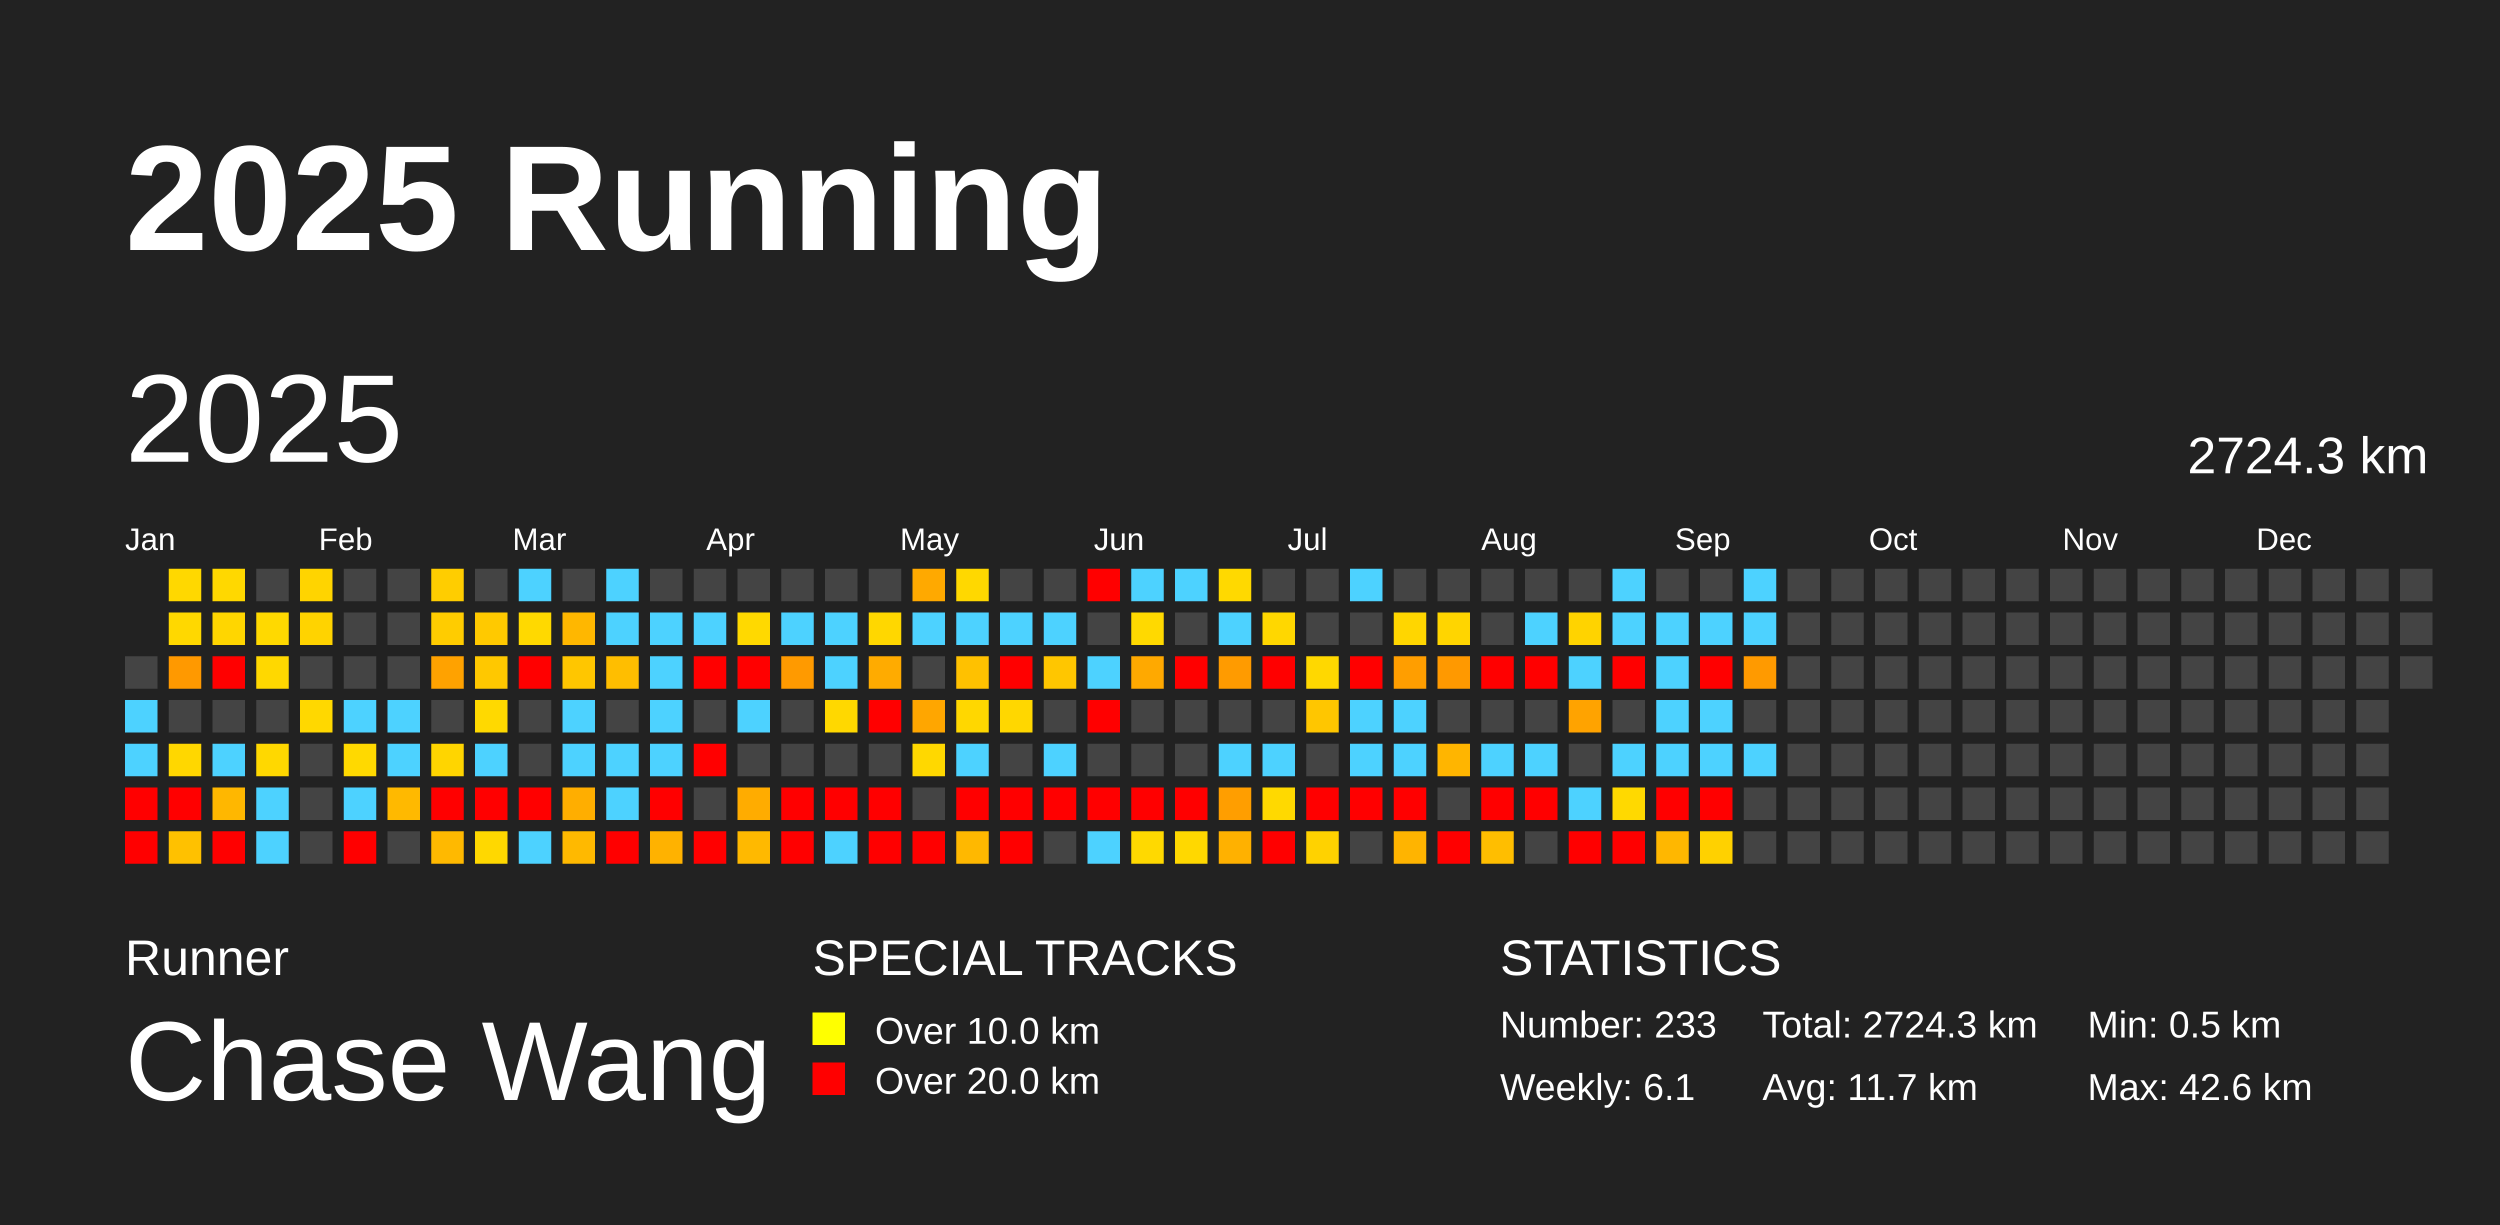
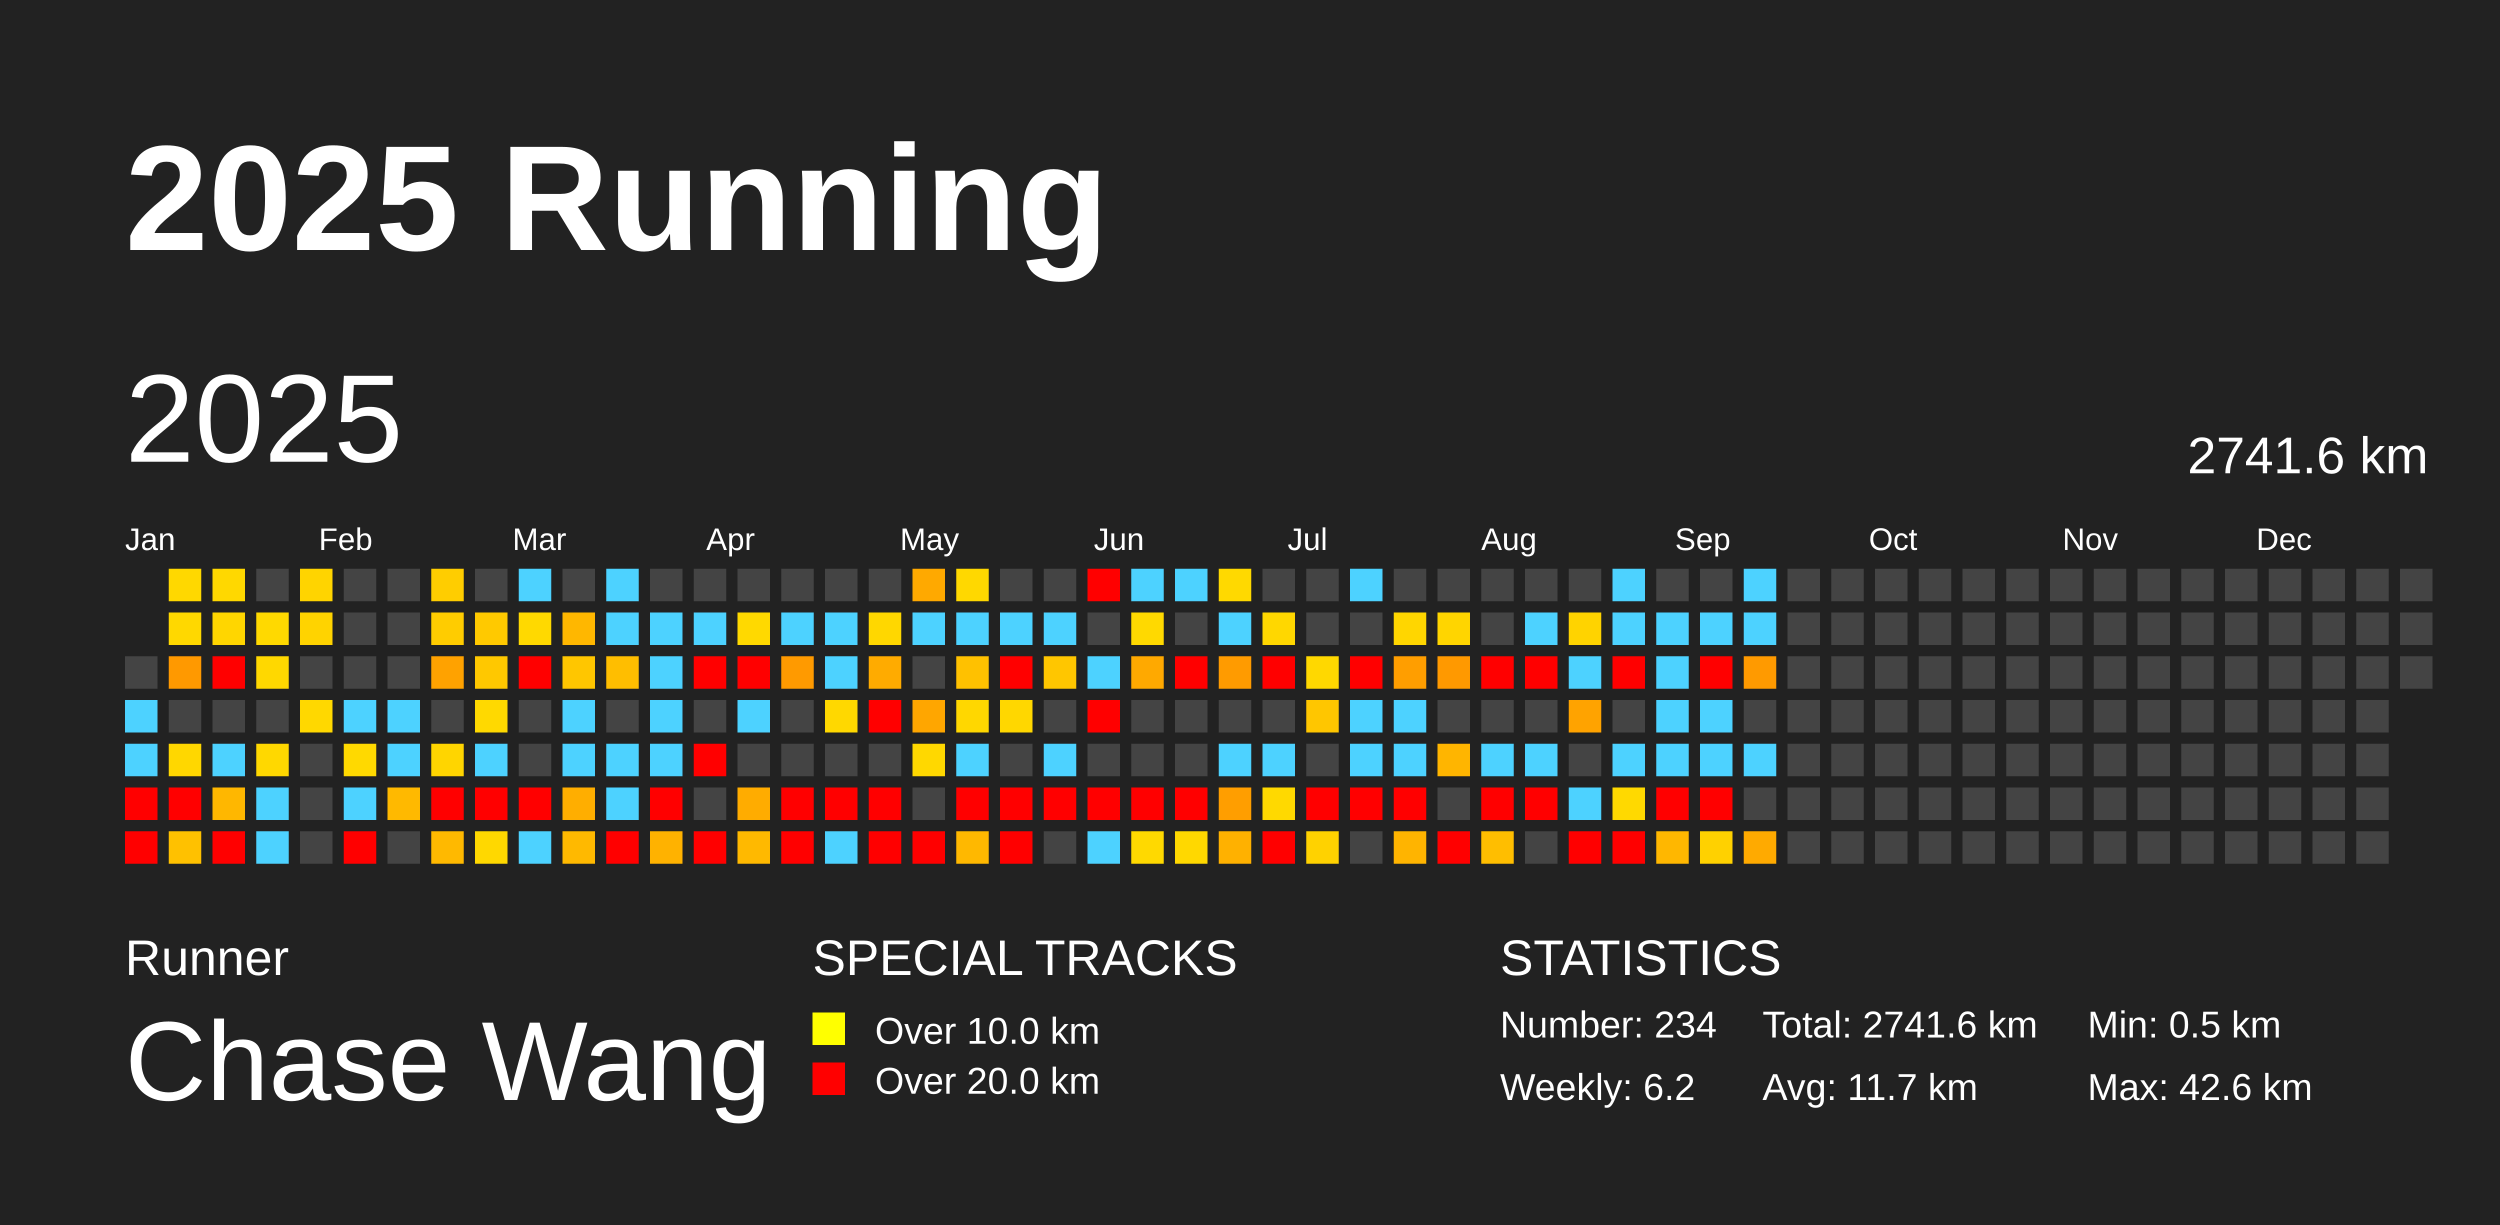
<svg xmlns="http://www.w3.org/2000/svg" baseProfile="full" height="98mm" version="1.1" viewBox="0,0,200,98" width="200mm">
  <defs />
  <rect fill="#222222" height="98" width="200" x="0" y="0" />
  <text fill="#FFFFFF" style="font-size:12px; font-family:Arial; font-weight:bold;" x="10" y="20">2025 Running</text>
  <text fill="#FFFFFF" style="font-size:4px; font-family:Arial" x="10" y="78">Runner</text>
  <text fill="#FFFFFF" style="font-size:9px; font-family:Arial" x="10" y="88">Chase Wang</text>
  <text fill="#FFFFFF" style="font-size:4px; font-family:Arial" x="65" y="78">SPECIAL TRACKS</text>
  <rect fill="yellow" height="2.6" width="2.6" x="65" y="81" />
  <text fill="#FFFFFF" style="font-size:3px; font-family:Arial" x="70" y="83.5">Over 10.0 km</text>
  <rect fill="red" height="2.6" width="2.6" x="65" y="85" />
  <text fill="#FFFFFF" style="font-size:3px; font-family:Arial" x="70" y="87.5">Over 20.0 km</text>
  <text fill="#FFFFFF" style="font-size:4px; font-family:Arial" x="120" y="78">STATISTICS</text>
-   <text fill="#FFFFFF" style="font-size:3px; font-family:Arial" x="120" y="83">Number: 233</text>
-   <text fill="#FFFFFF" style="font-size:3px; font-family:Arial" x="120" y="88">Weekly: 6.1</text>
-   <text fill="#FFFFFF" style="font-size:3px; font-family:Arial" x="141" y="83">Total: 2724.3 km</text>
+   <text fill="#FFFFFF" style="font-size:3px; font-family:Arial" x="120" y="83">Number: 234</text>
+   <text fill="#FFFFFF" style="font-size:3px; font-family:Arial" x="120" y="88">Weekly: 6.2</text>
+   <text fill="#FFFFFF" style="font-size:3px; font-family:Arial" x="141" y="83">Total: 2741.6 km</text>
  <text fill="#FFFFFF" style="font-size:3px; font-family:Arial" x="141" y="88">Avg: 11.7 km</text>
  <text fill="#FFFFFF" style="font-size:3px; font-family:Arial" x="167" y="83">Min: 0.5 km</text>
  <text fill="#FFFFFF" style="font-size:3px; font-family:Arial" x="167" y="88">Max: 42.6 km</text>
  <text dominant-baseline="hanging" fill="#FFFFFF" style="font-size:10.0px; font-family:Arial;" x="10" y="30">2025</text>
-   <text dominant-baseline="hanging" fill="#FFFFFF" style="font-size:4.125px; font-family:Arial;" x="175" y="35">2724.3 km</text>
+   <text dominant-baseline="hanging" fill="#FFFFFF" style="font-size:4.125px; font-family:Arial;" x="175" y="35">2741.6 km</text>
  <text fill="#FFFFFF" style="font-size:2.5px; font-family:Arial" x="10.0" y="44">Jan</text>
  <text fill="#FFFFFF" style="font-size:2.5px; font-family:Arial" x="25.5" y="44">Feb</text>
  <text fill="#FFFFFF" style="font-size:2.5px; font-family:Arial" x="41.0" y="44">Mar</text>
  <text fill="#FFFFFF" style="font-size:2.5px; font-family:Arial" x="56.5" y="44">Apr</text>
  <text fill="#FFFFFF" style="font-size:2.5px; font-family:Arial" x="72.0" y="44">May</text>
  <text fill="#FFFFFF" style="font-size:2.5px; font-family:Arial" x="87.5" y="44">Jun</text>
  <text fill="#FFFFFF" style="font-size:2.5px; font-family:Arial" x="103.0" y="44">Jul</text>
  <text fill="#FFFFFF" style="font-size:2.5px; font-family:Arial" x="118.5" y="44">Aug</text>
  <text fill="#FFFFFF" style="font-size:2.5px; font-family:Arial" x="134.0" y="44">Sep</text>
  <text fill="#FFFFFF" style="font-size:2.5px; font-family:Arial" x="149.5" y="44">Oct</text>
  <text fill="#FFFFFF" style="font-size:2.5px; font-family:Arial" x="165.0" y="44">Nov</text>
  <text fill="#FFFFFF" style="font-size:2.5px; font-family:Arial" x="180.5" y="44">Dec</text>
  <rect fill="#444444" height="2.6" width="2.6" x="10.0" y="52.5" />
  <rect fill="#4dd2ff" height="2.6" width="2.6" x="10.0" y="56.0" />
  <rect fill="#4dd2ff" height="2.6" width="2.6" x="10.0" y="59.5" />
  <rect fill="red" height="2.6" width="2.6" x="10.0" y="63.0" />
  <rect fill="red" height="2.6" width="2.6" x="10.0" y="66.5" />
  <rect fill="#ffd800" height="2.6" width="2.6" x="13.5" y="45.5" />
  <rect fill="#ffd800" height="2.6" width="2.6" x="13.5" y="49.0" />
  <rect fill="#ff9900" height="2.6" width="2.6" x="13.5" y="52.5" />
  <rect fill="#444444" height="2.6" width="2.6" x="13.5" y="56.0" />
  <rect fill="#ffd700" height="2.6" width="2.6" x="13.5" y="59.5" />
  <rect fill="red" height="2.6" width="2.6" x="13.5" y="63.0" />
  <rect fill="#ffc100" height="2.6" width="2.6" x="13.5" y="66.5" />
  <rect fill="#ffd800" height="2.6" width="2.6" x="17.0" y="45.5" />
  <rect fill="#ffd600" height="2.6" width="2.6" x="17.0" y="49.0" />
  <rect fill="red" height="2.6" width="2.6" x="17.0" y="52.5" />
  <rect fill="#444444" height="2.6" width="2.6" x="17.0" y="56.0" />
  <rect fill="#4dd2ff" height="2.6" width="2.6" x="17.0" y="59.5" />
  <rect fill="#ffb700" height="2.6" width="2.6" x="17.0" y="63.0" />
  <rect fill="red" height="2.6" width="2.6" x="17.0" y="66.5" />
  <rect fill="#444444" height="2.6" width="2.6" x="20.5" y="45.5" />
  <rect fill="#ffd900" height="2.6" width="2.6" x="20.5" y="49.0" />
  <rect fill="#ffd800" height="2.6" width="2.6" x="20.5" y="52.5" />
  <rect fill="#444444" height="2.6" width="2.6" x="20.5" y="56.0" />
  <rect fill="#ffd800" height="2.6" width="2.6" x="20.5" y="59.5" />
  <rect fill="#4dd2ff" height="2.6" width="2.6" x="20.5" y="63.0" />
  <rect fill="#4dd2ff" height="2.6" width="2.6" x="20.5" y="66.5" />
  <rect fill="#ffd400" height="2.6" width="2.6" x="24.0" y="45.5" />
  <rect fill="#ffd300" height="2.6" width="2.6" x="24.0" y="49.0" />
  <rect fill="#444444" height="2.6" width="2.6" x="24.0" y="52.5" />
  <rect fill="#ffd800" height="2.6" width="2.6" x="24.0" y="56.0" />
  <rect fill="#444444" height="2.6" width="2.6" x="24.0" y="59.5" />
  <rect fill="#444444" height="2.6" width="2.6" x="24.0" y="63.0" />
  <rect fill="#444444" height="2.6" width="2.6" x="24.0" y="66.5" />
  <rect fill="#444444" height="2.6" width="2.6" x="27.5" y="45.5" />
  <rect fill="#444444" height="2.6" width="2.6" x="27.5" y="49.0" />
  <rect fill="#444444" height="2.6" width="2.6" x="27.5" y="52.5" />
  <rect fill="#4dd2ff" height="2.6" width="2.6" x="27.5" y="56.0" />
  <rect fill="#ffd900" height="2.6" width="2.6" x="27.5" y="59.5" />
  <rect fill="#4dd2ff" height="2.6" width="2.6" x="27.5" y="63.0" />
  <rect fill="red" height="2.6" width="2.6" x="27.5" y="66.5" />
  <rect fill="#444444" height="2.6" width="2.6" x="31.0" y="45.5" />
  <rect fill="#444444" height="2.6" width="2.6" x="31.0" y="49.0" />
  <rect fill="#444444" height="2.6" width="2.6" x="31.0" y="52.5" />
  <rect fill="#4dd2ff" height="2.6" width="2.6" x="31.0" y="56.0" />
  <rect fill="#4dd2ff" height="2.6" width="2.6" x="31.0" y="59.5" />
  <rect fill="#ffb900" height="2.6" width="2.6" x="31.0" y="63.0" />
  <rect fill="#444444" height="2.6" width="2.6" x="31.0" y="66.5" />
  <rect fill="#ffcd00" height="2.6" width="2.6" x="34.5" y="45.5" />
  <rect fill="#ffcc00" height="2.6" width="2.6" x="34.5" y="49.0" />
  <rect fill="#ffa200" height="2.6" width="2.6" x="34.5" y="52.5" />
  <rect fill="#444444" height="2.6" width="2.6" x="34.5" y="56.0" />
  <rect fill="#ffd500" height="2.6" width="2.6" x="34.5" y="59.5" />
  <rect fill="red" height="2.6" width="2.6" x="34.5" y="63.0" />
  <rect fill="#ffb900" height="2.6" width="2.6" x="34.5" y="66.5" />
  <rect fill="#444444" height="2.6" width="2.6" x="38.0" y="45.5" />
  <rect fill="#ffc900" height="2.6" width="2.6" x="38.0" y="49.0" />
  <rect fill="#ffc800" height="2.6" width="2.6" x="38.0" y="52.5" />
  <rect fill="#ffd900" height="2.6" width="2.6" x="38.0" y="56.0" />
  <rect fill="#4dd2ff" height="2.6" width="2.6" x="38.0" y="59.5" />
  <rect fill="red" height="2.6" width="2.6" x="38.0" y="63.0" />
  <rect fill="#ffd800" height="2.6" width="2.6" x="38.0" y="66.5" />
  <rect fill="#4dd2ff" height="2.6" width="2.6" x="41.5" y="45.5" />
  <rect fill="#ffd900" height="2.6" width="2.6" x="41.5" y="49.0" />
  <rect fill="red" height="2.6" width="2.6" x="41.5" y="52.5" />
  <rect fill="#444444" height="2.6" width="2.6" x="41.5" y="56.0" />
  <rect fill="#444444" height="2.6" width="2.6" x="41.5" y="59.5" />
  <rect fill="red" height="2.6" width="2.6" x="41.5" y="63.0" />
  <rect fill="#4dd2ff" height="2.6" width="2.6" x="41.5" y="66.5" />
  <rect fill="#444444" height="2.6" width="2.6" x="45.0" y="45.5" />
  <rect fill="#ffb700" height="2.6" width="2.6" x="45.0" y="49.0" />
  <rect fill="#ffc600" height="2.6" width="2.6" x="45.0" y="52.5" />
  <rect fill="#4dd2ff" height="2.6" width="2.6" x="45.0" y="56.0" />
  <rect fill="#4dd2ff" height="2.6" width="2.6" x="45.0" y="59.5" />
  <rect fill="#ffae00" height="2.6" width="2.6" x="45.0" y="63.0" />
  <rect fill="#ffb900" height="2.6" width="2.6" x="45.0" y="66.5" />
  <rect fill="#4dd2ff" height="2.6" width="2.6" x="48.5" y="45.5" />
  <rect fill="#4dd2ff" height="2.6" width="2.6" x="48.5" y="49.0" />
  <rect fill="#ffbe00" height="2.6" width="2.6" x="48.5" y="52.5" />
  <rect fill="#444444" height="2.6" width="2.6" x="48.5" y="56.0" />
  <rect fill="#4dd2ff" height="2.6" width="2.6" x="48.5" y="59.5" />
  <rect fill="#4dd2ff" height="2.6" width="2.6" x="48.5" y="63.0" />
  <rect fill="red" height="2.6" width="2.6" x="48.5" y="66.5" />
  <rect fill="#444444" height="2.6" width="2.6" x="52.0" y="45.5" />
  <rect fill="#4dd2ff" height="2.6" width="2.6" x="52.0" y="49.0" />
  <rect fill="#4dd2ff" height="2.6" width="2.6" x="52.0" y="52.5" />
  <rect fill="#4dd2ff" height="2.6" width="2.6" x="52.0" y="56.0" />
  <rect fill="#4dd2ff" height="2.6" width="2.6" x="52.0" y="59.5" />
  <rect fill="red" height="2.6" width="2.6" x="52.0" y="63.0" />
  <rect fill="#ffb200" height="2.6" width="2.6" x="52.0" y="66.5" />
  <rect fill="#444444" height="2.6" width="2.6" x="55.5" y="45.5" />
  <rect fill="#4dd2ff" height="2.6" width="2.6" x="55.5" y="49.0" />
  <rect fill="red" height="2.6" width="2.6" x="55.5" y="52.5" />
  <rect fill="#444444" height="2.6" width="2.6" x="55.5" y="56.0" />
  <rect fill="red" height="2.6" width="2.6" x="55.5" y="59.5" />
  <rect fill="#444444" height="2.6" width="2.6" x="55.5" y="63.0" />
  <rect fill="red" height="2.6" width="2.6" x="55.5" y="66.5" />
  <rect fill="#444444" height="2.6" width="2.6" x="59.0" y="45.5" />
  <rect fill="#ffd900" height="2.6" width="2.6" x="59.0" y="49.0" />
  <rect fill="red" height="2.6" width="2.6" x="59.0" y="52.5" />
  <rect fill="#4dd2ff" height="2.6" width="2.6" x="59.0" y="56.0" />
  <rect fill="#444444" height="2.6" width="2.6" x="59.0" y="59.5" />
  <rect fill="#ffac00" height="2.6" width="2.6" x="59.0" y="63.0" />
  <rect fill="#ffb900" height="2.6" width="2.6" x="59.0" y="66.5" />
  <rect fill="#444444" height="2.6" width="2.6" x="62.5" y="45.5" />
  <rect fill="#4dd2ff" height="2.6" width="2.6" x="62.5" y="49.0" />
  <rect fill="#ff9a00" height="2.6" width="2.6" x="62.5" y="52.5" />
  <rect fill="#444444" height="2.6" width="2.6" x="62.5" y="56.0" />
  <rect fill="#444444" height="2.6" width="2.6" x="62.5" y="59.5" />
  <rect fill="red" height="2.6" width="2.6" x="62.5" y="63.0" />
  <rect fill="red" height="2.6" width="2.6" x="62.5" y="66.5" />
  <rect fill="#444444" height="2.6" width="2.6" x="66.0" y="45.5" />
  <rect fill="#4dd2ff" height="2.6" width="2.6" x="66.0" y="49.0" />
  <rect fill="#4dd2ff" height="2.6" width="2.6" x="66.0" y="52.5" />
  <rect fill="#ffd800" height="2.6" width="2.6" x="66.0" y="56.0" />
  <rect fill="#444444" height="2.6" width="2.6" x="66.0" y="59.5" />
  <rect fill="red" height="2.6" width="2.6" x="66.0" y="63.0" />
  <rect fill="#4dd2ff" height="2.6" width="2.6" x="66.0" y="66.5" />
  <rect fill="#444444" height="2.6" width="2.6" x="69.5" y="45.5" />
  <rect fill="#ffd700" height="2.6" width="2.6" x="69.5" y="49.0" />
  <rect fill="#ffab00" height="2.6" width="2.6" x="69.5" y="52.5" />
  <rect fill="red" height="2.6" width="2.6" x="69.5" y="56.0" />
  <rect fill="#444444" height="2.6" width="2.6" x="69.5" y="59.5" />
  <rect fill="red" height="2.6" width="2.6" x="69.5" y="63.0" />
  <rect fill="red" height="2.6" width="2.6" x="69.5" y="66.5" />
  <rect fill="#ffa900" height="2.6" width="2.6" x="73.0" y="45.5" />
  <rect fill="#4dd2ff" height="2.6" width="2.6" x="73.0" y="49.0" />
  <rect fill="#444444" height="2.6" width="2.6" x="73.0" y="52.5" />
  <rect fill="#ffa600" height="2.6" width="2.6" x="73.0" y="56.0" />
  <rect fill="#ffd800" height="2.6" width="2.6" x="73.0" y="59.5" />
  <rect fill="#444444" height="2.6" width="2.6" x="73.0" y="63.0" />
  <rect fill="red" height="2.6" width="2.6" x="73.0" y="66.5" />
  <rect fill="#ffd800" height="2.6" width="2.6" x="76.5" y="45.5" />
  <rect fill="#4dd2ff" height="2.6" width="2.6" x="76.5" y="49.0" />
  <rect fill="#ffc100" height="2.6" width="2.6" x="76.5" y="52.5" />
  <rect fill="#ffd700" height="2.6" width="2.6" x="76.5" y="56.0" />
  <rect fill="#4dd2ff" height="2.6" width="2.6" x="76.5" y="59.5" />
  <rect fill="red" height="2.6" width="2.6" x="76.5" y="63.0" />
  <rect fill="#ffb800" height="2.6" width="2.6" x="76.5" y="66.5" />
  <rect fill="#444444" height="2.6" width="2.6" x="80.0" y="45.5" />
  <rect fill="#4dd2ff" height="2.6" width="2.6" x="80.0" y="49.0" />
  <rect fill="red" height="2.6" width="2.6" x="80.0" y="52.5" />
  <rect fill="#ffd700" height="2.6" width="2.6" x="80.0" y="56.0" />
  <rect fill="#444444" height="2.6" width="2.6" x="80.0" y="59.5" />
  <rect fill="red" height="2.6" width="2.6" x="80.0" y="63.0" />
  <rect fill="red" height="2.6" width="2.6" x="80.0" y="66.5" />
  <rect fill="#444444" height="2.6" width="2.6" x="83.5" y="45.5" />
  <rect fill="#4dd2ff" height="2.6" width="2.6" x="83.5" y="49.0" />
  <rect fill="#ffc600" height="2.6" width="2.6" x="83.5" y="52.5" />
  <rect fill="#444444" height="2.6" width="2.6" x="83.5" y="56.0" />
  <rect fill="#4dd2ff" height="2.6" width="2.6" x="83.5" y="59.5" />
  <rect fill="red" height="2.6" width="2.6" x="83.5" y="63.0" />
  <rect fill="#444444" height="2.6" width="2.6" x="83.5" y="66.5" />
  <rect fill="red" height="2.6" width="2.6" x="87.0" y="45.5" />
  <rect fill="#444444" height="2.6" width="2.6" x="87.0" y="49.0" />
  <rect fill="#4dd2ff" height="2.6" width="2.6" x="87.0" y="52.5" />
  <rect fill="red" height="2.6" width="2.6" x="87.0" y="56.0" />
  <rect fill="#444444" height="2.6" width="2.6" x="87.0" y="59.5" />
  <rect fill="red" height="2.6" width="2.6" x="87.0" y="63.0" />
  <rect fill="#4dd2ff" height="2.6" width="2.6" x="87.0" y="66.5" />
  <rect fill="#4dd2ff" height="2.6" width="2.6" x="90.5" y="45.5" />
  <rect fill="#ffd900" height="2.6" width="2.6" x="90.5" y="49.0" />
  <rect fill="#ffa900" height="2.6" width="2.6" x="90.5" y="52.5" />
  <rect fill="#444444" height="2.6" width="2.6" x="90.5" y="56.0" />
  <rect fill="#444444" height="2.6" width="2.6" x="90.5" y="59.5" />
  <rect fill="red" height="2.6" width="2.6" x="90.5" y="63.0" />
  <rect fill="#ffd900" height="2.6" width="2.6" x="90.5" y="66.5" />
  <rect fill="#4dd2ff" height="2.6" width="2.6" x="94.0" y="45.5" />
  <rect fill="#444444" height="2.6" width="2.6" x="94.0" y="49.0" />
  <rect fill="red" height="2.6" width="2.6" x="94.0" y="52.5" />
  <rect fill="#444444" height="2.6" width="2.6" x="94.0" y="56.0" />
  <rect fill="#444444" height="2.6" width="2.6" x="94.0" y="59.5" />
  <rect fill="red" height="2.6" width="2.6" x="94.0" y="63.0" />
  <rect fill="#ffd800" height="2.6" width="2.6" x="94.0" y="66.5" />
  <rect fill="#ffd900" height="2.6" width="2.6" x="97.5" y="45.5" />
  <rect fill="#4dd2ff" height="2.6" width="2.6" x="97.5" y="49.0" />
  <rect fill="#ff9b00" height="2.6" width="2.6" x="97.5" y="52.5" />
  <rect fill="#444444" height="2.6" width="2.6" x="97.5" y="56.0" />
  <rect fill="#4dd2ff" height="2.6" width="2.6" x="97.5" y="59.5" />
  <rect fill="#ff9e00" height="2.6" width="2.6" x="97.5" y="63.0" />
  <rect fill="#ffb100" height="2.6" width="2.6" x="97.5" y="66.5" />
  <rect fill="#444444" height="2.6" width="2.6" x="101.0" y="45.5" />
  <rect fill="#ffd700" height="2.6" width="2.6" x="101.0" y="49.0" />
  <rect fill="red" height="2.6" width="2.6" x="101.0" y="52.5" />
  <rect fill="#444444" height="2.6" width="2.6" x="101.0" y="56.0" />
  <rect fill="#4dd2ff" height="2.6" width="2.6" x="101.0" y="59.5" />
  <rect fill="#ffd900" height="2.6" width="2.6" x="101.0" y="63.0" />
  <rect fill="red" height="2.6" width="2.6" x="101.0" y="66.5" />
  <rect fill="#444444" height="2.6" width="2.6" x="104.5" y="45.5" />
  <rect fill="#444444" height="2.6" width="2.6" x="104.5" y="49.0" />
  <rect fill="#ffd800" height="2.6" width="2.6" x="104.5" y="52.5" />
  <rect fill="#ffc600" height="2.6" width="2.6" x="104.5" y="56.0" />
  <rect fill="#444444" height="2.6" width="2.6" x="104.5" y="59.5" />
  <rect fill="red" height="2.6" width="2.6" x="104.5" y="63.0" />
  <rect fill="#ffd200" height="2.6" width="2.6" x="104.5" y="66.5" />
  <rect fill="#4dd2ff" height="2.6" width="2.6" x="108.0" y="45.5" />
  <rect fill="#444444" height="2.6" width="2.6" x="108.0" y="49.0" />
  <rect fill="red" height="2.6" width="2.6" x="108.0" y="52.5" />
  <rect fill="#4dd2ff" height="2.6" width="2.6" x="108.0" y="56.0" />
  <rect fill="#4dd2ff" height="2.6" width="2.6" x="108.0" y="59.5" />
  <rect fill="red" height="2.6" width="2.6" x="108.0" y="63.0" />
  <rect fill="#444444" height="2.6" width="2.6" x="108.0" y="66.5" />
  <rect fill="#444444" height="2.6" width="2.6" x="111.5" y="45.5" />
  <rect fill="#ffd600" height="2.6" width="2.6" x="111.5" y="49.0" />
  <rect fill="#ff9e00" height="2.6" width="2.6" x="111.5" y="52.5" />
  <rect fill="#4dd2ff" height="2.6" width="2.6" x="111.5" y="56.0" />
  <rect fill="#4dd2ff" height="2.6" width="2.6" x="111.5" y="59.5" />
  <rect fill="red" height="2.6" width="2.6" x="111.5" y="63.0" />
  <rect fill="#ffb400" height="2.6" width="2.6" x="111.5" y="66.5" />
  <rect fill="#444444" height="2.6" width="2.6" x="115.0" y="45.5" />
  <rect fill="#ffd500" height="2.6" width="2.6" x="115.0" y="49.0" />
  <rect fill="#ff9900" height="2.6" width="2.6" x="115.0" y="52.5" />
  <rect fill="#444444" height="2.6" width="2.6" x="115.0" y="56.0" />
  <rect fill="#ffb500" height="2.6" width="2.6" x="115.0" y="59.5" />
  <rect fill="#444444" height="2.6" width="2.6" x="115.0" y="63.0" />
  <rect fill="red" height="2.6" width="2.6" x="115.0" y="66.5" />
  <rect fill="#444444" height="2.6" width="2.6" x="118.5" y="45.5" />
  <rect fill="#444444" height="2.6" width="2.6" x="118.5" y="49.0" />
  <rect fill="red" height="2.6" width="2.6" x="118.5" y="52.5" />
  <rect fill="#444444" height="2.6" width="2.6" x="118.5" y="56.0" />
  <rect fill="#4dd2ff" height="2.6" width="2.6" x="118.5" y="59.5" />
  <rect fill="red" height="2.6" width="2.6" x="118.5" y="63.0" />
  <rect fill="#ffbe00" height="2.6" width="2.6" x="118.5" y="66.5" />
  <rect fill="#444444" height="2.6" width="2.6" x="122.0" y="45.5" />
  <rect fill="#4dd2ff" height="2.6" width="2.6" x="122.0" y="49.0" />
  <rect fill="red" height="2.6" width="2.6" x="122.0" y="52.5" />
  <rect fill="#444444" height="2.6" width="2.6" x="122.0" y="56.0" />
  <rect fill="#4dd2ff" height="2.6" width="2.6" x="122.0" y="59.5" />
  <rect fill="red" height="2.6" width="2.6" x="122.0" y="63.0" />
  <rect fill="#444444" height="2.6" width="2.6" x="122.0" y="66.5" />
  <rect fill="#444444" height="2.6" width="2.6" x="125.5" y="45.5" />
  <rect fill="#ffd300" height="2.6" width="2.6" x="125.5" y="49.0" />
  <rect fill="#4dd2ff" height="2.6" width="2.6" x="125.5" y="52.5" />
  <rect fill="#ffa300" height="2.6" width="2.6" x="125.5" y="56.0" />
  <rect fill="#444444" height="2.6" width="2.6" x="125.5" y="59.5" />
  <rect fill="#4dd2ff" height="2.6" width="2.6" x="125.5" y="63.0" />
  <rect fill="red" height="2.6" width="2.6" x="125.5" y="66.5" />
  <rect fill="#4dd2ff" height="2.6" width="2.6" x="129.0" y="45.5" />
  <rect fill="#4dd2ff" height="2.6" width="2.6" x="129.0" y="49.0" />
  <rect fill="red" height="2.6" width="2.6" x="129.0" y="52.5" />
  <rect fill="#444444" height="2.6" width="2.6" x="129.0" y="56.0" />
  <rect fill="#4dd2ff" height="2.6" width="2.6" x="129.0" y="59.5" />
  <rect fill="#ffd900" height="2.6" width="2.6" x="129.0" y="63.0" />
  <rect fill="red" height="2.6" width="2.6" x="129.0" y="66.5" />
  <rect fill="#444444" height="2.6" width="2.6" x="132.5" y="45.5" />
  <rect fill="#4dd2ff" height="2.6" width="2.6" x="132.5" y="49.0" />
  <rect fill="#4dd2ff" height="2.6" width="2.6" x="132.5" y="52.5" />
  <rect fill="#4dd2ff" height="2.6" width="2.6" x="132.5" y="56.0" />
  <rect fill="#4dd2ff" height="2.6" width="2.6" x="132.5" y="59.5" />
  <rect fill="red" height="2.6" width="2.6" x="132.5" y="63.0" />
  <rect fill="#ffb700" height="2.6" width="2.6" x="132.5" y="66.5" />
  <rect fill="#444444" height="2.6" width="2.6" x="136.0" y="45.5" />
  <rect fill="#4dd2ff" height="2.6" width="2.6" x="136.0" y="49.0" />
  <rect fill="red" height="2.6" width="2.6" x="136.0" y="52.5" />
  <rect fill="#4dd2ff" height="2.6" width="2.6" x="136.0" y="56.0" />
  <rect fill="#4dd2ff" height="2.6" width="2.6" x="136.0" y="59.5" />
  <rect fill="red" height="2.6" width="2.6" x="136.0" y="63.0" />
  <rect fill="#ffd100" height="2.6" width="2.6" x="136.0" y="66.5" />
  <rect fill="#4dd2ff" height="2.6" width="2.6" x="139.5" y="45.5" />
  <rect fill="#4dd2ff" height="2.6" width="2.6" x="139.5" y="49.0" />
  <rect fill="#ff9a00" height="2.6" width="2.6" x="139.5" y="52.5" />
  <rect fill="#444444" height="2.6" width="2.6" x="139.5" y="56.0" />
  <rect fill="#4dd2ff" height="2.6" width="2.6" x="139.5" y="59.5" />
  <rect fill="#444444" height="2.6" width="2.6" x="139.5" y="63.0" />
-   <rect fill="#444444" height="2.6" width="2.6" x="139.5" y="66.5" />
+   <rect fill="#ffaa00" height="2.6" width="2.6" x="139.5" y="66.5" />
  <rect fill="#444444" height="2.6" width="2.6" x="143.0" y="45.5" />
  <rect fill="#444444" height="2.6" width="2.6" x="143.0" y="49.0" />
  <rect fill="#444444" height="2.6" width="2.6" x="143.0" y="52.5" />
  <rect fill="#444444" height="2.6" width="2.6" x="143.0" y="56.0" />
  <rect fill="#444444" height="2.6" width="2.6" x="143.0" y="59.5" />
  <rect fill="#444444" height="2.6" width="2.6" x="143.0" y="63.0" />
  <rect fill="#444444" height="2.6" width="2.6" x="143.0" y="66.5" />
  <rect fill="#444444" height="2.6" width="2.6" x="146.5" y="45.5" />
  <rect fill="#444444" height="2.6" width="2.6" x="146.5" y="49.0" />
  <rect fill="#444444" height="2.6" width="2.6" x="146.5" y="52.5" />
  <rect fill="#444444" height="2.6" width="2.6" x="146.5" y="56.0" />
  <rect fill="#444444" height="2.6" width="2.6" x="146.5" y="59.5" />
  <rect fill="#444444" height="2.6" width="2.6" x="146.5" y="63.0" />
  <rect fill="#444444" height="2.6" width="2.6" x="146.5" y="66.5" />
  <rect fill="#444444" height="2.6" width="2.6" x="150.0" y="45.5" />
  <rect fill="#444444" height="2.6" width="2.6" x="150.0" y="49.0" />
  <rect fill="#444444" height="2.6" width="2.6" x="150.0" y="52.5" />
  <rect fill="#444444" height="2.6" width="2.6" x="150.0" y="56.0" />
  <rect fill="#444444" height="2.6" width="2.6" x="150.0" y="59.5" />
  <rect fill="#444444" height="2.6" width="2.6" x="150.0" y="63.0" />
  <rect fill="#444444" height="2.6" width="2.6" x="150.0" y="66.5" />
  <rect fill="#444444" height="2.6" width="2.6" x="153.5" y="45.5" />
  <rect fill="#444444" height="2.6" width="2.6" x="153.5" y="49.0" />
  <rect fill="#444444" height="2.6" width="2.6" x="153.5" y="52.5" />
  <rect fill="#444444" height="2.6" width="2.6" x="153.5" y="56.0" />
  <rect fill="#444444" height="2.6" width="2.6" x="153.5" y="59.5" />
  <rect fill="#444444" height="2.6" width="2.6" x="153.5" y="63.0" />
  <rect fill="#444444" height="2.6" width="2.6" x="153.5" y="66.5" />
  <rect fill="#444444" height="2.6" width="2.6" x="157.0" y="45.5" />
  <rect fill="#444444" height="2.6" width="2.6" x="157.0" y="49.0" />
  <rect fill="#444444" height="2.6" width="2.6" x="157.0" y="52.5" />
  <rect fill="#444444" height="2.6" width="2.6" x="157.0" y="56.0" />
  <rect fill="#444444" height="2.6" width="2.6" x="157.0" y="59.5" />
  <rect fill="#444444" height="2.6" width="2.6" x="157.0" y="63.0" />
  <rect fill="#444444" height="2.6" width="2.6" x="157.0" y="66.5" />
  <rect fill="#444444" height="2.6" width="2.6" x="160.5" y="45.5" />
  <rect fill="#444444" height="2.6" width="2.6" x="160.5" y="49.0" />
  <rect fill="#444444" height="2.6" width="2.6" x="160.5" y="52.5" />
  <rect fill="#444444" height="2.6" width="2.6" x="160.5" y="56.0" />
  <rect fill="#444444" height="2.6" width="2.6" x="160.5" y="59.5" />
  <rect fill="#444444" height="2.6" width="2.6" x="160.5" y="63.0" />
  <rect fill="#444444" height="2.6" width="2.6" x="160.5" y="66.5" />
  <rect fill="#444444" height="2.6" width="2.6" x="164.0" y="45.5" />
  <rect fill="#444444" height="2.6" width="2.6" x="164.0" y="49.0" />
  <rect fill="#444444" height="2.6" width="2.6" x="164.0" y="52.5" />
  <rect fill="#444444" height="2.6" width="2.6" x="164.0" y="56.0" />
  <rect fill="#444444" height="2.6" width="2.6" x="164.0" y="59.5" />
  <rect fill="#444444" height="2.6" width="2.6" x="164.0" y="63.0" />
  <rect fill="#444444" height="2.6" width="2.6" x="164.0" y="66.5" />
  <rect fill="#444444" height="2.6" width="2.6" x="167.5" y="45.5" />
  <rect fill="#444444" height="2.6" width="2.6" x="167.5" y="49.0" />
  <rect fill="#444444" height="2.6" width="2.6" x="167.5" y="52.5" />
  <rect fill="#444444" height="2.6" width="2.6" x="167.5" y="56.0" />
  <rect fill="#444444" height="2.6" width="2.6" x="167.5" y="59.5" />
  <rect fill="#444444" height="2.6" width="2.6" x="167.5" y="63.0" />
  <rect fill="#444444" height="2.6" width="2.6" x="167.5" y="66.5" />
  <rect fill="#444444" height="2.6" width="2.6" x="171.0" y="45.5" />
  <rect fill="#444444" height="2.6" width="2.6" x="171.0" y="49.0" />
  <rect fill="#444444" height="2.6" width="2.6" x="171.0" y="52.5" />
  <rect fill="#444444" height="2.6" width="2.6" x="171.0" y="56.0" />
  <rect fill="#444444" height="2.6" width="2.6" x="171.0" y="59.5" />
  <rect fill="#444444" height="2.6" width="2.6" x="171.0" y="63.0" />
  <rect fill="#444444" height="2.6" width="2.6" x="171.0" y="66.5" />
  <rect fill="#444444" height="2.6" width="2.6" x="174.5" y="45.5" />
  <rect fill="#444444" height="2.6" width="2.6" x="174.5" y="49.0" />
  <rect fill="#444444" height="2.6" width="2.6" x="174.5" y="52.5" />
  <rect fill="#444444" height="2.6" width="2.6" x="174.5" y="56.0" />
  <rect fill="#444444" height="2.6" width="2.6" x="174.5" y="59.5" />
  <rect fill="#444444" height="2.6" width="2.6" x="174.5" y="63.0" />
  <rect fill="#444444" height="2.6" width="2.6" x="174.5" y="66.5" />
  <rect fill="#444444" height="2.6" width="2.6" x="178.0" y="45.5" />
  <rect fill="#444444" height="2.6" width="2.6" x="178.0" y="49.0" />
  <rect fill="#444444" height="2.6" width="2.6" x="178.0" y="52.5" />
  <rect fill="#444444" height="2.6" width="2.6" x="178.0" y="56.0" />
  <rect fill="#444444" height="2.6" width="2.6" x="178.0" y="59.5" />
  <rect fill="#444444" height="2.6" width="2.6" x="178.0" y="63.0" />
  <rect fill="#444444" height="2.6" width="2.6" x="178.0" y="66.5" />
  <rect fill="#444444" height="2.6" width="2.6" x="181.5" y="45.5" />
  <rect fill="#444444" height="2.6" width="2.6" x="181.5" y="49.0" />
  <rect fill="#444444" height="2.6" width="2.6" x="181.5" y="52.5" />
  <rect fill="#444444" height="2.6" width="2.6" x="181.5" y="56.0" />
  <rect fill="#444444" height="2.6" width="2.6" x="181.5" y="59.5" />
  <rect fill="#444444" height="2.6" width="2.6" x="181.5" y="63.0" />
  <rect fill="#444444" height="2.6" width="2.6" x="181.5" y="66.5" />
  <rect fill="#444444" height="2.6" width="2.6" x="185.0" y="45.5" />
  <rect fill="#444444" height="2.6" width="2.6" x="185.0" y="49.0" />
  <rect fill="#444444" height="2.6" width="2.6" x="185.0" y="52.5" />
  <rect fill="#444444" height="2.6" width="2.6" x="185.0" y="56.0" />
  <rect fill="#444444" height="2.6" width="2.6" x="185.0" y="59.5" />
  <rect fill="#444444" height="2.6" width="2.6" x="185.0" y="63.0" />
  <rect fill="#444444" height="2.6" width="2.6" x="185.0" y="66.5" />
  <rect fill="#444444" height="2.6" width="2.6" x="188.5" y="45.5" />
  <rect fill="#444444" height="2.6" width="2.6" x="188.5" y="49.0" />
  <rect fill="#444444" height="2.6" width="2.6" x="188.5" y="52.5" />
  <rect fill="#444444" height="2.6" width="2.6" x="188.5" y="56.0" />
  <rect fill="#444444" height="2.6" width="2.6" x="188.5" y="59.5" />
  <rect fill="#444444" height="2.6" width="2.6" x="188.5" y="63.0" />
  <rect fill="#444444" height="2.6" width="2.6" x="188.5" y="66.5" />
  <rect fill="#444444" height="2.6" width="2.6" x="192.0" y="45.5" />
  <rect fill="#444444" height="2.6" width="2.6" x="192.0" y="49.0" />
  <rect fill="#444444" height="2.6" width="2.6" x="192.0" y="52.5" />
</svg>
